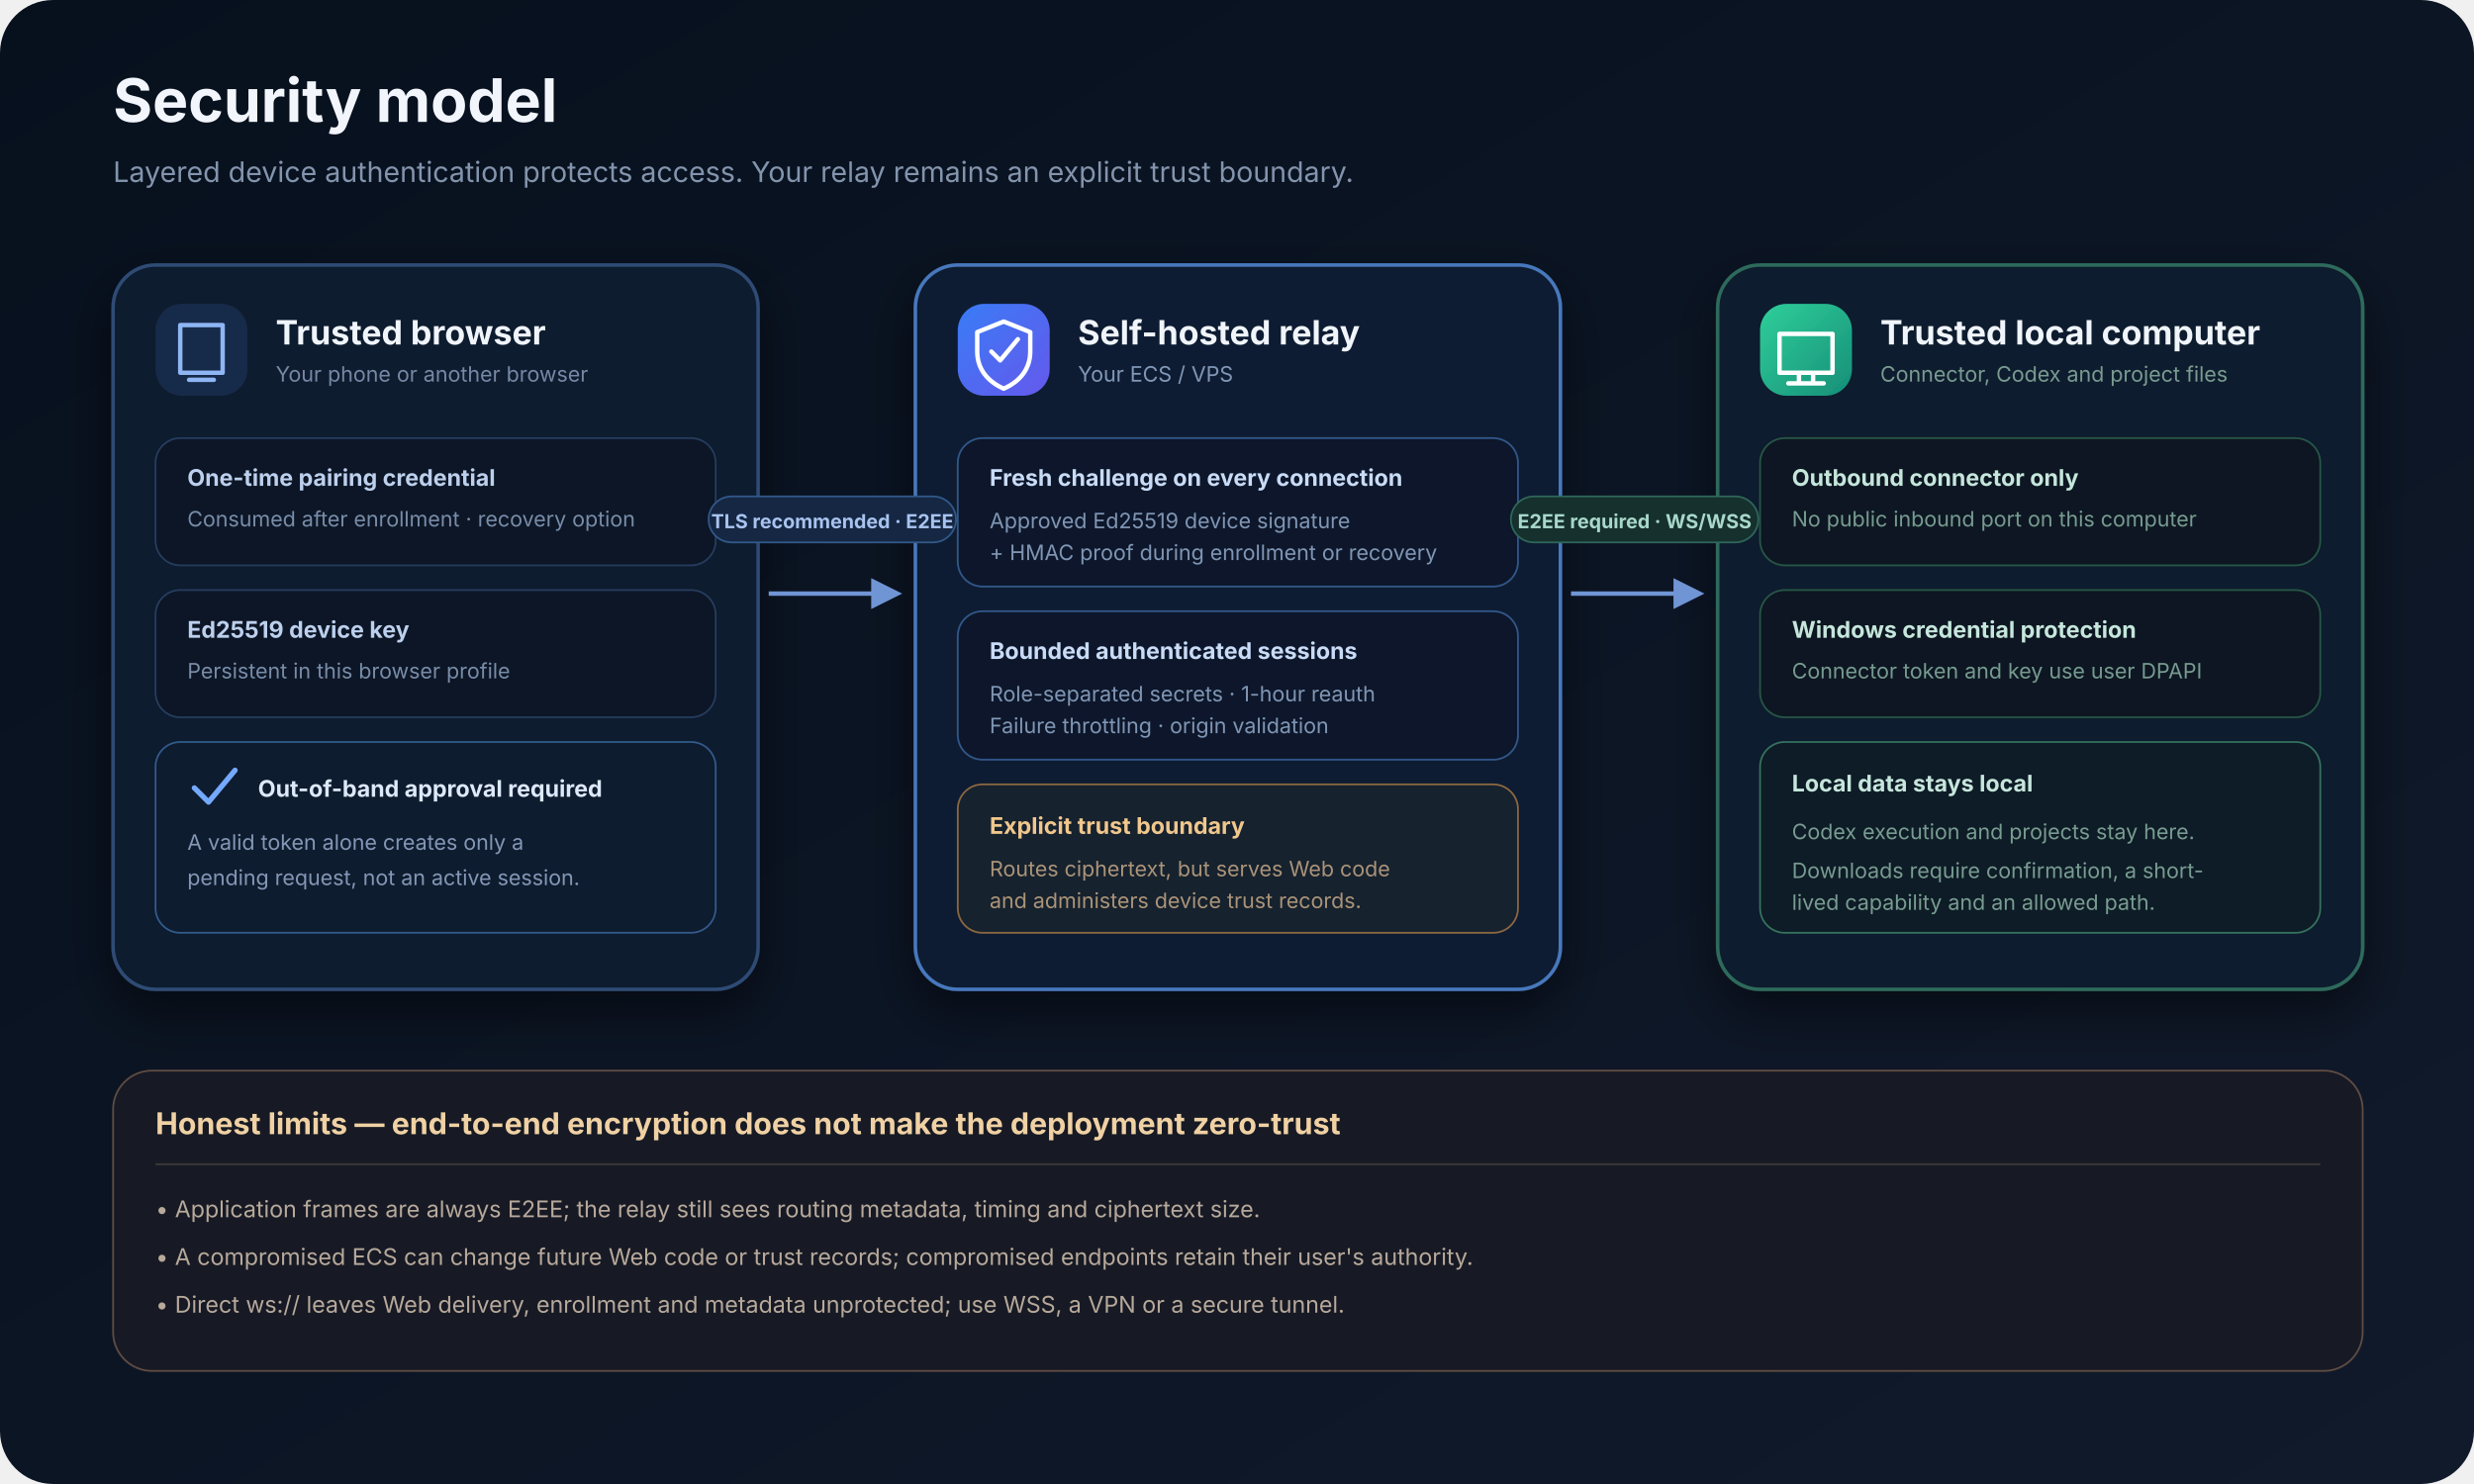
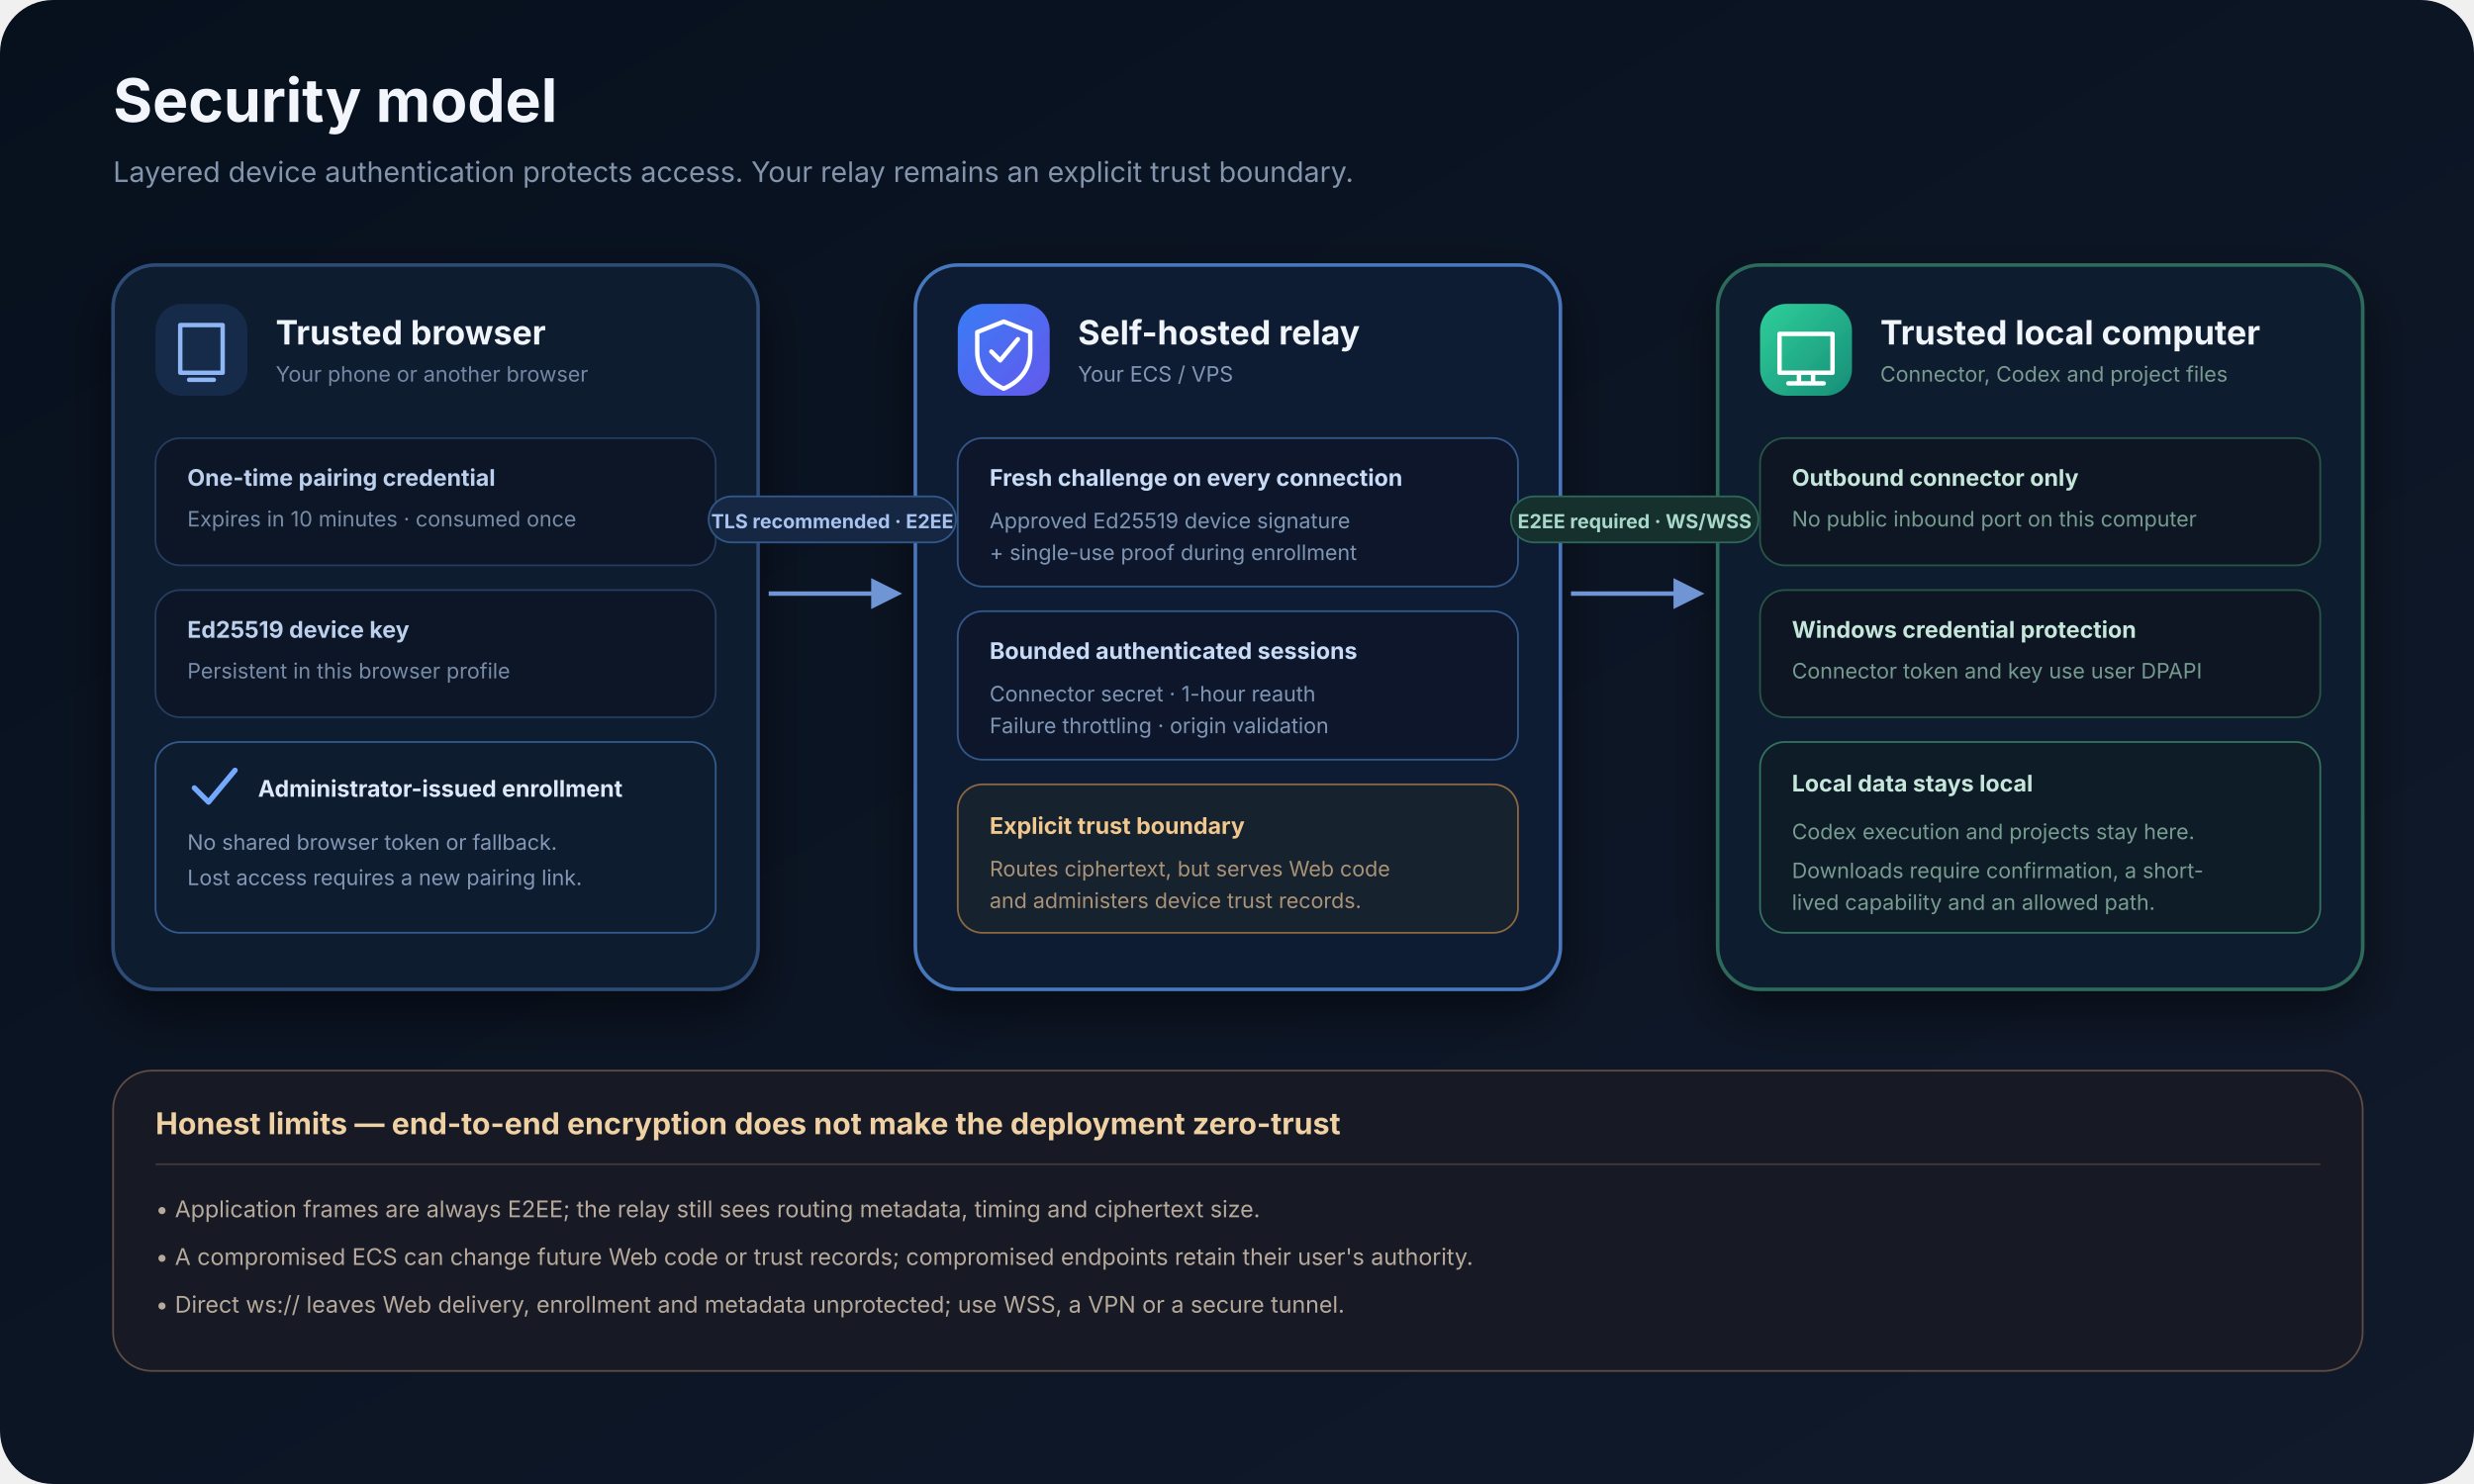
<svg xmlns="http://www.w3.org/2000/svg" width="1400" height="840" viewBox="0 0 1400 840" role="img" aria-labelledby="title desc">
  <defs>
    <linearGradient id="background" x1="0" y1="0" x2="1" y2="1">
      <stop offset="0" stop-color="#07101d" />
      <stop offset="1" stop-color="#111a2b" />
    </linearGradient>
    <linearGradient id="blue" x1="0" y1="0" x2="1" y2="1">
      <stop offset="0" stop-color="#397cf5" />
      <stop offset="1" stop-color="#6558ec" />
    </linearGradient>
    <linearGradient id="teal" x1="0" y1="0" x2="1" y2="1">
      <stop offset="0" stop-color="#2fcf9a" />
      <stop offset="1" stop-color="#168e78" />
    </linearGradient>
    <filter id="shadow" x="-25%" y="-30%" width="150%" height="170%">
      <feDropShadow dx="0" dy="12" stdDeviation="14" flood-color="#020711" flood-opacity=".48" />
    </filter>
    <marker id="arrow" viewBox="0 0 10 10" refX="8" refY="5" markerWidth="7" markerHeight="7" orient="auto-start-reverse">
      <path d="M0 0l10 5-10 5z" fill="#7095d5" />
    </marker>
  </defs>
  <rect width="1400" height="840" rx="30" fill="url(#background)" />
  <text x="64" y="69" fill="#f2f6fc" font-family="Inter,Segoe UI,Arial,sans-serif" font-size="34" font-weight="750">Security model</text>
  <text x="64" y="103" fill="#8394ad" font-family="Inter,Segoe UI,Arial,sans-serif" font-size="16">Layered device authentication protects access. Your relay remains an explicit trust boundary.</text>
  <g font-family="Inter,Segoe UI,Arial,sans-serif" filter="url(#shadow)">
    <g transform="translate(64 150)">
      <rect width="365" height="410" rx="24" fill="#101b2e" stroke="#2e4c75" stroke-width="2" />
      <rect x="24" y="22" width="52" height="52" rx="15" fill="#172b4a" />
      <path d="M38 34h24v27H38zM43 65h14" fill="none" stroke="#8eb5f4" stroke-width="2.5" stroke-linecap="round" stroke-linejoin="round" />
      <text x="92" y="45" fill="#f0f5fc" font-size="19" font-weight="750">Trusted browser</text>
      <text x="92" y="66" fill="#7588a5" font-size="12">Your phone or another browser</text>
      <g transform="translate(24 98)">
        <rect width="317" height="72" rx="14" fill="#0c1626" stroke="#253d5e" />
        <text x="18" y="27" fill="#bcd0ed" font-size="13" font-weight="700">One-time pairing credential</text>
-         <text x="18" y="50" fill="#788ca8" font-size="12">Consumed after enrollment · recovery option</text>
+         <text x="18" y="50" fill="#788ca8" font-size="12">Expires in 10 minutes · consumed once</text>
      </g>
      <g transform="translate(24 184)">
        <rect width="317" height="72" rx="14" fill="#0c1626" stroke="#253d5e" />
        <text x="18" y="27" fill="#bcd0ed" font-size="13" font-weight="700">Ed25519 device key</text>
        <text x="18" y="50" fill="#788ca8" font-size="12">Persistent in this browser profile</text>
      </g>
      <g transform="translate(24 270)">
        <rect width="317" height="108" rx="14" fill="#111c2d" stroke="#315a8c" />
        <path d="M22 26l8 8 15-18" fill="none" stroke="#73a9ff" stroke-width="3" stroke-linecap="round" stroke-linejoin="round" />
-         <text x="58" y="31" fill="#dce9fb" font-size="13" font-weight="700">Out-of-band approval required</text>
-         <text x="18" y="61" fill="#8297b6" font-size="12">A valid token alone creates only a</text>
-         <text x="18" y="81" fill="#8297b6" font-size="12">pending request, not an active session.</text>
+         <text x="58" y="31" fill="#dce9fb" font-size="13" font-weight="700">Administrator-issued enrollment</text>
+         <text x="18" y="61" fill="#8297b6" font-size="12">No shared browser token or fallback.</text>
+         <text x="18" y="81" fill="#8297b6" font-size="12">Lost access requires a new pairing link.</text>
      </g>
    </g>
    <g transform="translate(518 150)">
      <rect width="365" height="410" rx="24" fill="#111e32" stroke="#4778bd" stroke-width="2" />
      <rect x="24" y="22" width="52" height="52" rx="15" fill="url(#blue)" />
      <path d="M50 32l15 6v11c0 10-6 17-15 21-9-4-15-11-15-21V38zM43 49l5 5 10-12" fill="none" stroke="#fff" stroke-width="2.5" stroke-linecap="round" stroke-linejoin="round" />
      <text x="92" y="45" fill="#f0f5fc" font-size="19" font-weight="750">Self-hosted relay</text>
      <text x="92" y="66" fill="#8197b8" font-size="12">Your ECS / VPS</text>
      <g transform="translate(24 98)">
        <rect width="317" height="84" rx="14" fill="#0d192b" stroke="#31578a" />
        <text x="18" y="27" fill="#c9dbf6" font-size="13" font-weight="700">Fresh challenge on every connection</text>
        <text x="18" y="51" fill="#8095b4" font-size="12">Approved Ed25519 device signature</text>
-         <text x="18" y="69" fill="#8095b4" font-size="12">+ HMAC proof during enrollment or recovery</text>
+         <text x="18" y="69" fill="#8095b4" font-size="12">+ single-use proof during enrollment</text>
      </g>
      <g transform="translate(24 196)">
        <rect width="317" height="84" rx="14" fill="#0d192b" stroke="#31578a" />
        <text x="18" y="27" fill="#c9dbf6" font-size="13" font-weight="700">Bounded authenticated sessions</text>
-         <text x="18" y="51" fill="#8095b4" font-size="12">Role-separated secrets · 1-hour reauth</text>
+         <text x="18" y="51" fill="#8095b4" font-size="12">Connector secret · 1-hour reauth</text>
        <text x="18" y="69" fill="#8095b4" font-size="12">Failure throttling · origin validation</text>
      </g>
      <g transform="translate(24 294)">
        <rect width="317" height="84" rx="14" fill="#17202f" stroke="#8b6741" />
        <text x="18" y="28" fill="#f0c78c" font-size="13" font-weight="750">Explicit trust boundary</text>
        <text x="18" y="52" fill="#aa9478" font-size="12">Routes ciphertext, but serves Web code</text>
        <text x="18" y="70" fill="#aa9478" font-size="12">and administers device trust records.</text>
      </g>
    </g>
    <g transform="translate(972 150)">
      <rect width="365" height="410" rx="24" fill="#101e2d" stroke="#2d6b5b" stroke-width="2" />
      <rect x="24" y="22" width="52" height="52" rx="15" fill="url(#teal)" />
      <path d="M35 39h30v22H35zM40 67h20M46 61v6M54 61v6" fill="none" stroke="#fff" stroke-width="2.5" stroke-linecap="round" stroke-linejoin="round" />
      <text x="92" y="45" fill="#f0f5fc" font-size="19" font-weight="750">Trusted local computer</text>
      <text x="92" y="66" fill="#789a91" font-size="12">Connector, Codex and project files</text>
      <g transform="translate(24 98)">
        <rect width="317" height="72" rx="14" fill="#0c1922" stroke="#285546" />
        <text x="18" y="27" fill="#c6e6dc" font-size="13" font-weight="700">Outbound connector only</text>
        <text x="18" y="50" fill="#779a90" font-size="12">No public inbound port on this computer</text>
      </g>
      <g transform="translate(24 184)">
        <rect width="317" height="72" rx="14" fill="#0c1922" stroke="#285546" />
        <text x="18" y="27" fill="#c6e6dc" font-size="13" font-weight="700">Windows credential protection</text>
        <text x="18" y="50" fill="#779a90" font-size="12">Connector token and key use user DPAPI</text>
      </g>
      <g transform="translate(24 270)">
        <rect width="317" height="108" rx="14" fill="#0e1b25" stroke="#34725f" />
        <text x="18" y="28" fill="#c6e6dc" font-size="13" font-weight="700">Local data stays local</text>
        <text x="18" y="55" fill="#789c91" font-size="12">Codex execution and projects stay here.</text>
        <text x="18" y="77" fill="#789c91" font-size="12">Downloads require confirmation, a short-</text>
        <text x="18" y="95" fill="#789c91" font-size="12">lived capability and an allowed path.</text>
      </g>
    </g>
  </g>
  <g fill="none" stroke="#7095d5" stroke-width="2.5" marker-end="url(#arrow)">
    <path d="M435 336h72" />
    <path d="M889 336h72" />
  </g>
  <g font-family="Inter,Segoe UI,Arial,sans-serif" font-size="11" font-weight="700" text-anchor="middle">
    <g transform="translate(471 296)">
      <rect x="-70" y="-15" width="140" height="26" rx="13" fill="#152743" stroke="#315889" />
      <text y="3" fill="#a8c3ef">TLS recommended · E2EE</text>
    </g>
    <g transform="translate(925 296)">
      <rect x="-70" y="-15" width="140" height="26" rx="13" fill="#15302d" stroke="#2e6659" />
      <text y="3" fill="#a8d8ca">E2EE required · WS/WSS</text>
    </g>
  </g>
  <g transform="translate(64 606)" font-family="Inter,Segoe UI,Arial,sans-serif">
    <rect width="1273" height="170" rx="22" fill="#171a24" stroke="#604c43" />
    <text x="24" y="36" fill="#f0d1a4" font-size="17" font-weight="750">Honest limits — end-to-end encryption does not make the deployment zero-trust</text>
    <path d="M24 53h1225" stroke="#413a3a" />
    <g fill="#b7a99b" font-size="13">
      <text x="24" y="83">• Application frames are always E2EE; the relay still sees routing metadata, timing and ciphertext size.</text>
      <text x="24" y="110">• A compromised ECS can change future Web code or trust records; compromised endpoints retain their user's authority.</text>
      <text x="24" y="137">• Direct ws:// leaves Web delivery, enrollment and metadata unprotected; use WSS, a VPN or a secure tunnel.</text>
    </g>
  </g>
</svg>
